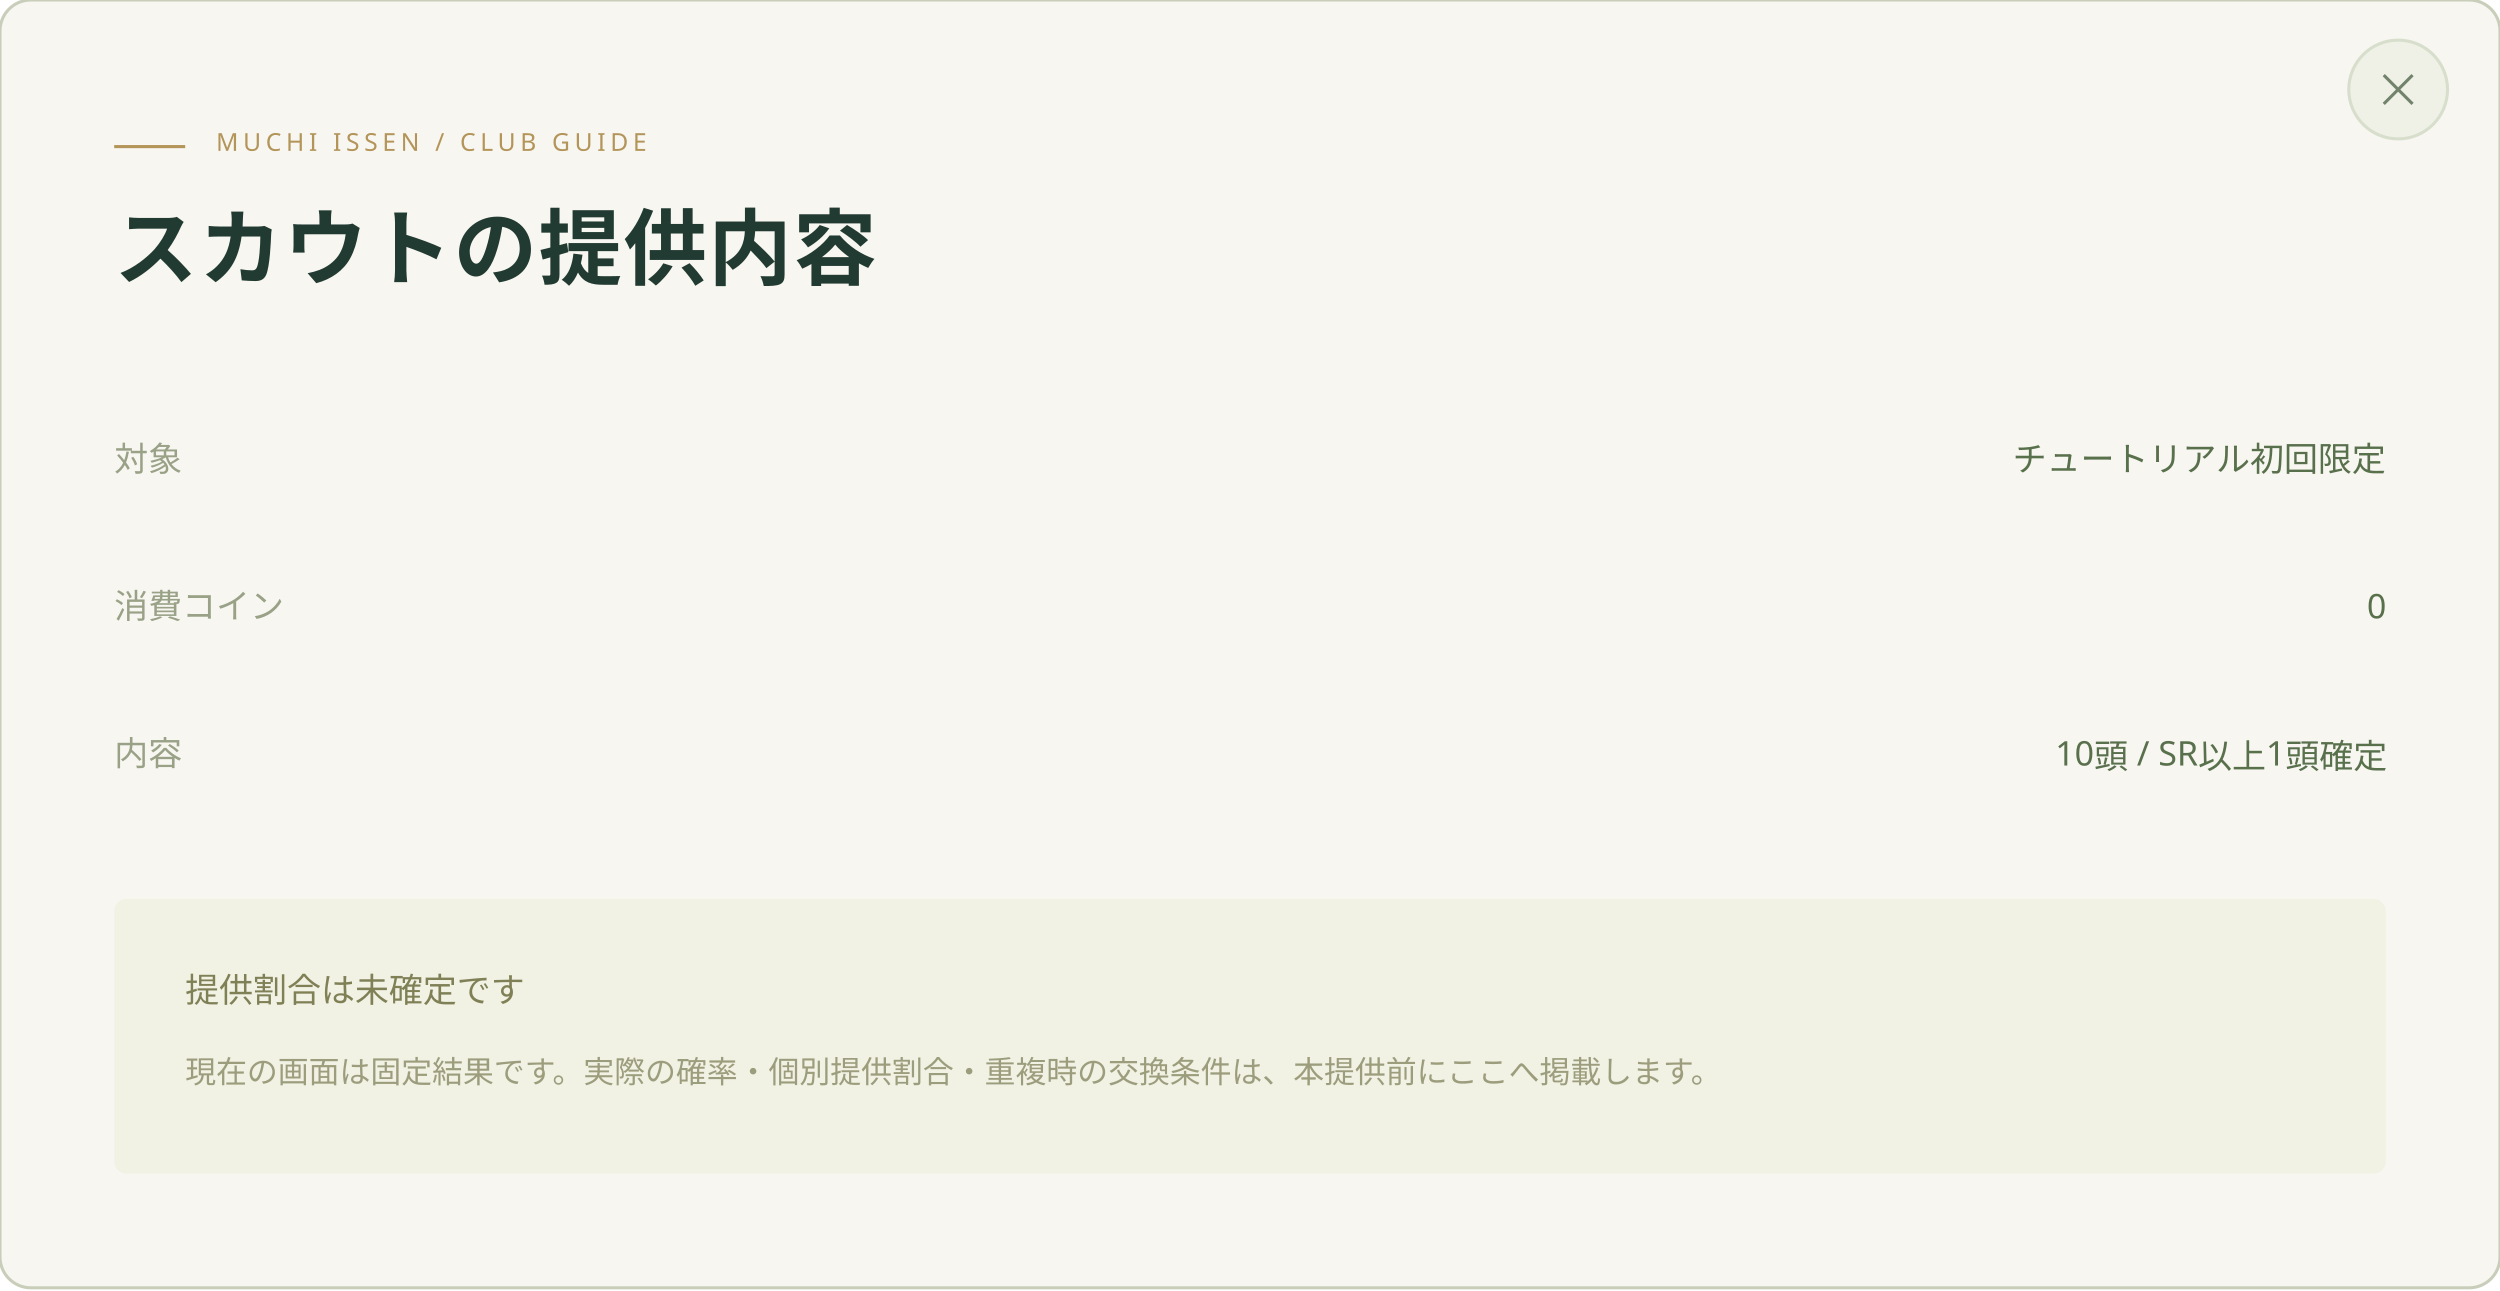
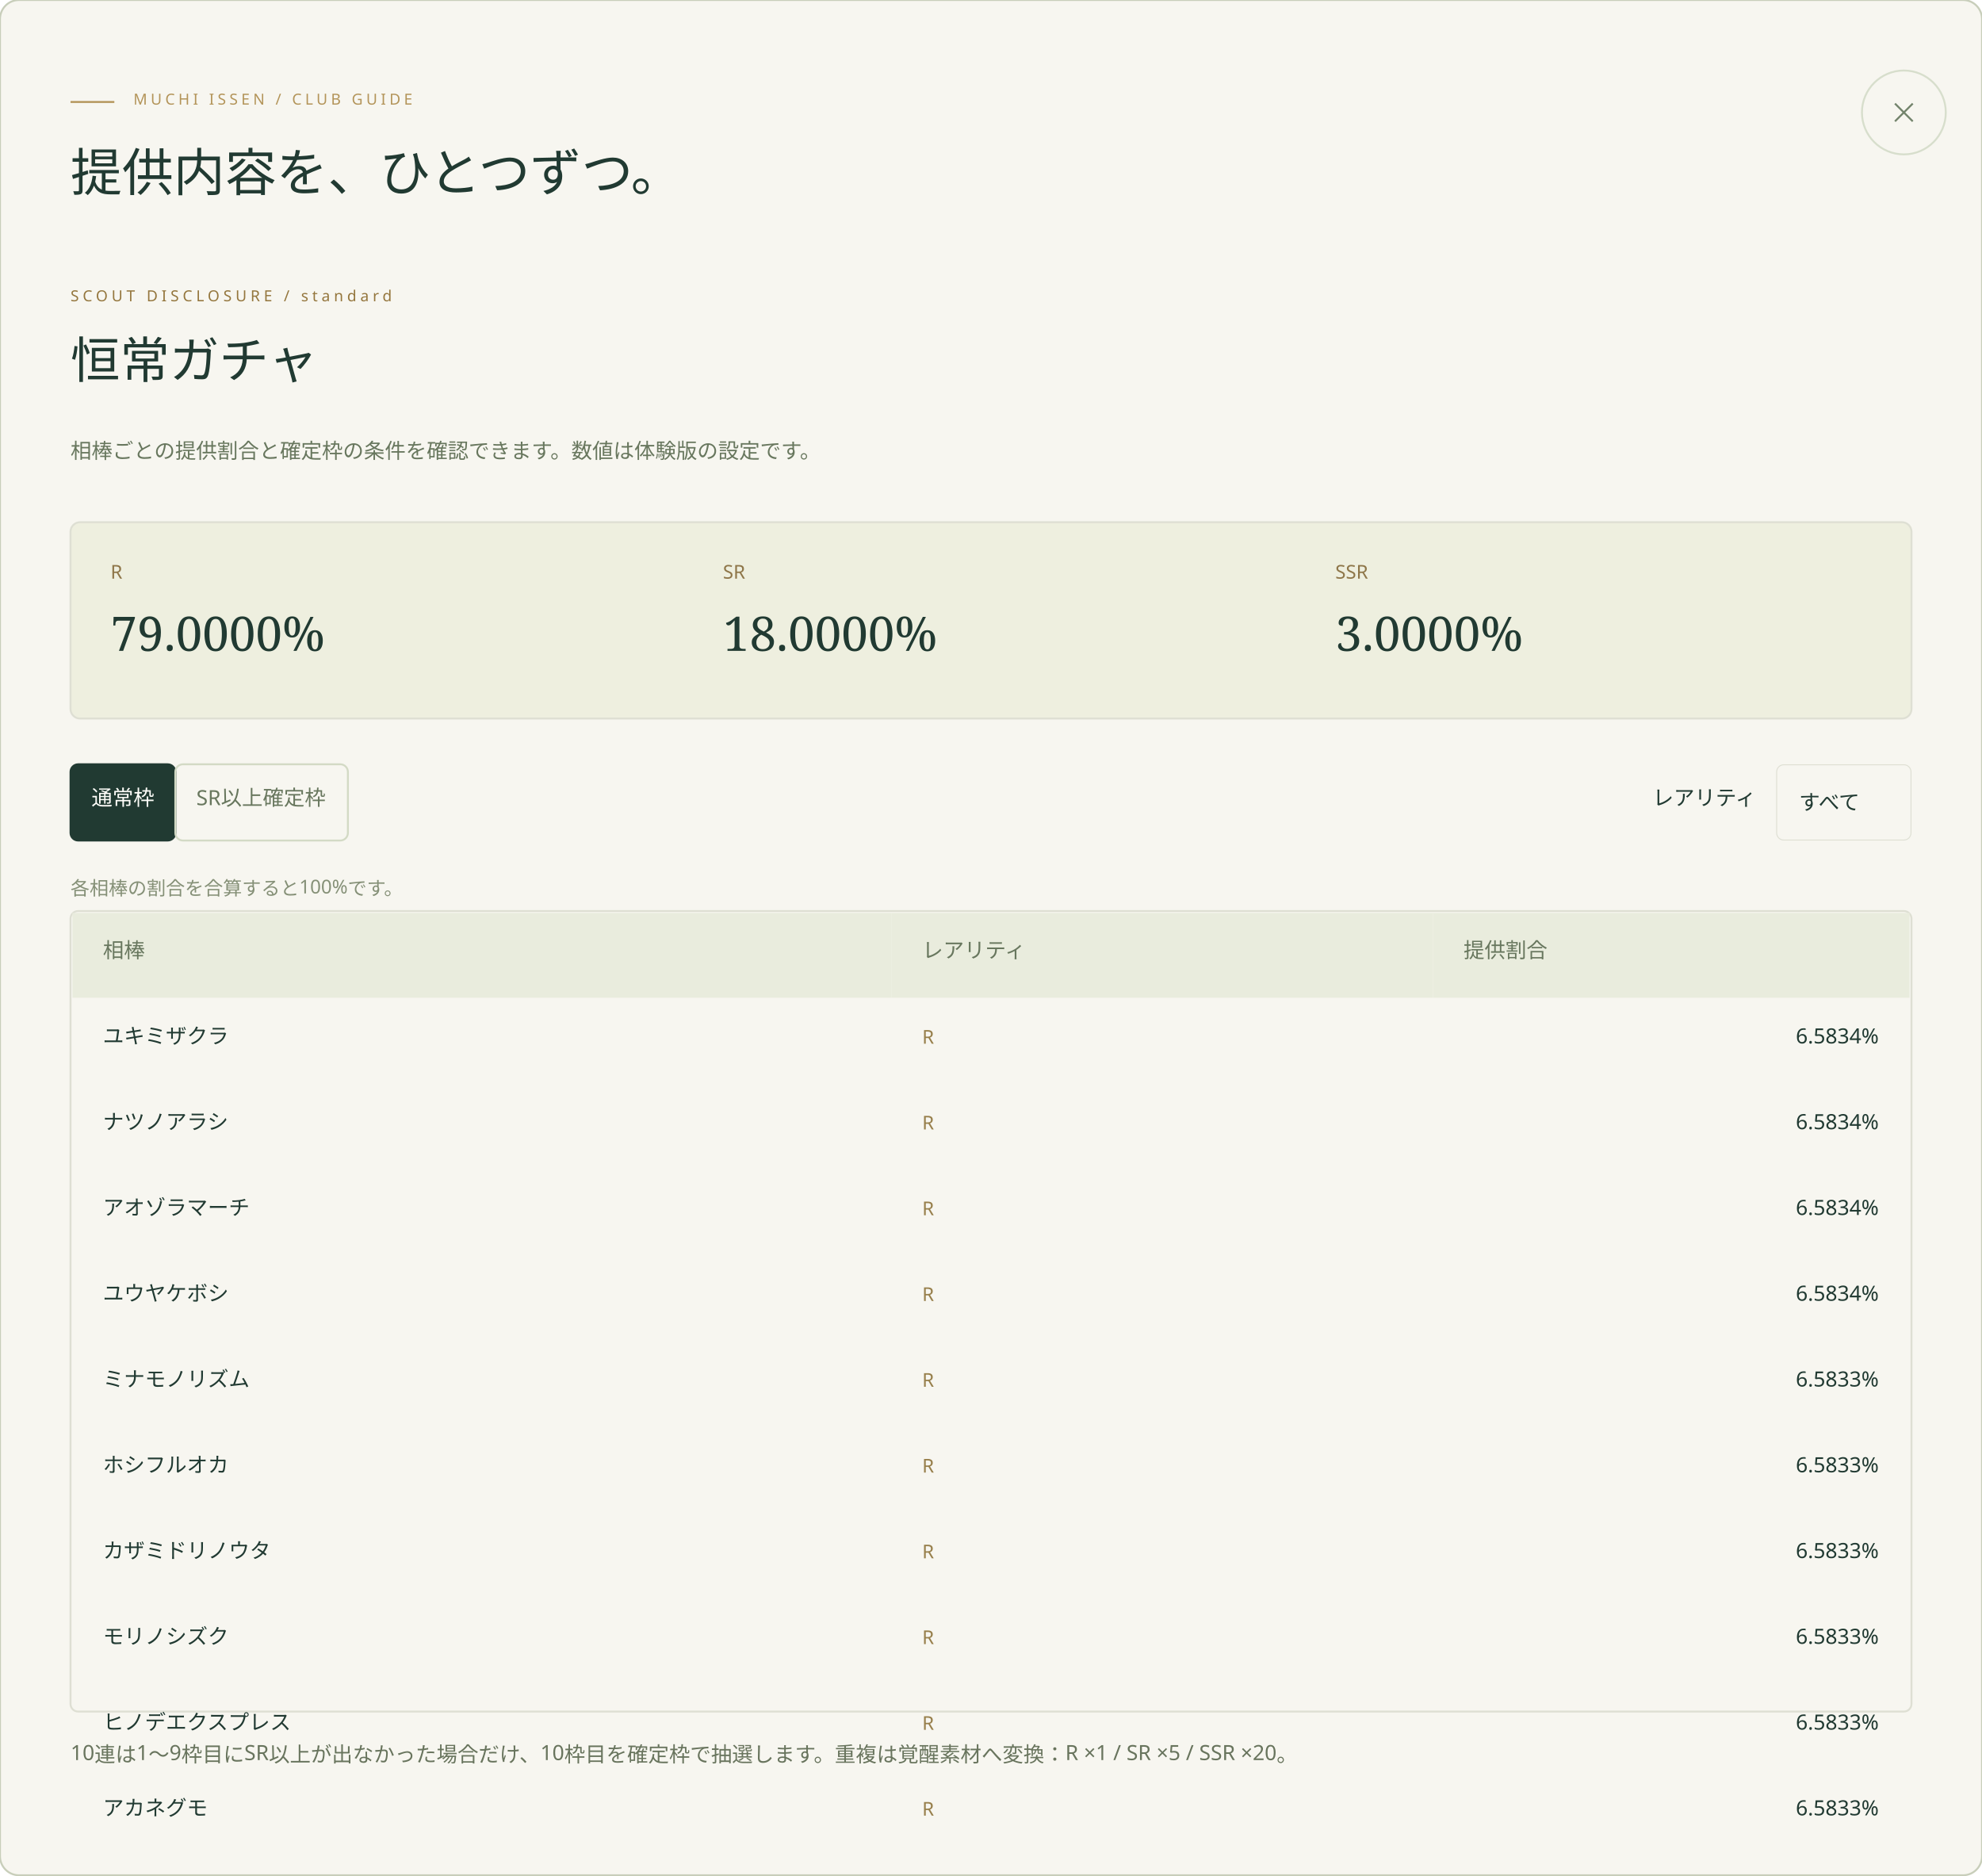
- <svg xmlns="http://www.w3.org/2000/svg" width="810" height="418" viewBox="0 0 810 418">
-   <rect x="0" y="0" width="810" height="417.25" rx="10" fill="rgb(247, 246, 240)" stroke="rgb(200, 206, 186)" stroke-width="1" opacity="1" />
-   <rect x="761" y="13" width="32" height="32" rx="16" fill="rgb(239, 241, 231)" stroke="rgb(215, 222, 204)" stroke-width="1" opacity="1" />
-   <svg x="769" y="21" width="16" height="16" viewBox="0 0 24 24" color="rgb(114, 131, 107)" fill="none" stroke="currentColor" stroke-width="1.5">
+ <svg xmlns="http://www.w3.org/2000/svg" width="1040" height="984" viewBox="0 0 1040 984">
+   <rect x="0" y="0" width="1040" height="983.875" rx="10" fill="rgb(247, 246, 240)" stroke="rgb(200, 206, 186)" stroke-width="1" opacity="1" />
+   <rect x="31" y="37" width="978" height="96.188" rx="0" fill="rgb(247, 246, 240)" stroke="none" stroke-width="0" opacity="1" />
+   <rect x="977" y="37" width="44" height="44" rx="22" fill="rgb(247, 246, 240)" stroke="rgb(215, 222, 204)" stroke-width="1" opacity="1" />
+   <svg x="991" y="51" width="16" height="16" viewBox="0 0 24 24" color="rgb(114, 131, 107)" fill="none" stroke="currentColor" stroke-width="1.5">
    <path d="m5 5 14 14M5 19 19 5" />
  </svg>
-   <rect x="37" y="47" width="23" height="1" rx="0" fill="rgb(179, 148, 89)" stroke="none" stroke-width="0" opacity="1" />
-   <text x="70" y="48.88" fill="rgb(179, 148, 89)" font-family="&quot;Club Sans&quot;, &quot;Noto Sans JP&quot;, sans-serif" font-size="8px" font-weight="500" font-style="normal" letter-spacing="1.5px" opacity="1">MUCHI ISSEN / CLUB GUIDE</text>
-   <text x="37" y="90.22" fill="rgb(33, 58, 50)" font-family="&quot;Club Serif&quot;, &quot;Noto Serif JP&quot;, serif" font-size="27px" font-weight="600" font-style="normal" letter-spacing="0.5px" opacity="1">スカウトの提供内容</text>
-   <text x="37" y="152.648" fill="rgb(153, 161, 135)" font-family="&quot;Club Sans&quot;, &quot;Noto Sans JP&quot;, sans-serif" font-size="11px" font-weight="400" font-style="normal" letter-spacing="0" opacity="1">対象</text>
-   <text x="652.109" y="152.648" fill="rgb(89, 112, 76)" font-family="&quot;Club Sans&quot;, &quot;Noto Sans JP&quot;, sans-serif" font-size="11px" font-weight="400" font-style="normal" letter-spacing="0" opacity="1">チュートリアル初回限定</text>
-   <text x="37" y="200.335" fill="rgb(153, 161, 135)" font-family="&quot;Club Sans&quot;, &quot;Noto Sans JP&quot;, sans-serif" font-size="11px" font-weight="400" font-style="normal" letter-spacing="0" opacity="1">消費コイン</text>
-   <text x="766.891" y="200.335" fill="rgb(89, 112, 76)" font-family="&quot;Club Sans&quot;, &quot;Noto Sans JP&quot;, sans-serif" font-size="11px" font-weight="400" font-style="normal" letter-spacing="0" opacity="1">0</text>
-   <text x="37" y="248.023" fill="rgb(153, 161, 135)" font-family="&quot;Club Sans&quot;, &quot;Noto Sans JP&quot;, sans-serif" font-size="11px" font-weight="400" font-style="normal" letter-spacing="0" opacity="1">内容</text>
-   <text x="665.891" y="248.023" fill="rgb(89, 112, 76)" font-family="&quot;Club Sans&quot;, &quot;Noto Sans JP&quot;, sans-serif" font-size="11px" font-weight="400" font-style="normal" letter-spacing="0" opacity="1">10頭 / SR以上1頭確定</text>
-   <rect x="37" y="291.25" width="736" height="89" rx="4" fill="rgb(241, 241, 228)" stroke="rgb(223, 225, 206) rgb(223, 225, 206) rgb(223, 225, 206) rgb(199, 175, 106)" stroke-width="1" opacity="1" />
-   <text x="60" y="324.71" fill="rgb(127, 128, 86)" font-family="&quot;Club Sans&quot;, &quot;Noto Sans JP&quot;, sans-serif" font-size="11px" font-weight="500" font-style="normal" letter-spacing="0" opacity="1">提供割合は未確定です</text>
-   <text x="60" y="350.85" fill="rgb(156, 157, 124)" font-family="&quot;Club Sans&quot;, &quot;Noto Sans JP&quot;, sans-serif" font-size="10px" font-weight="400" font-style="normal" letter-spacing="0" opacity="1">現在の画面は固定結果です。実際の確率・個別提供割合・重複時の交換条件は、本提供前にここへ掲載します。</text>
+   <rect x="37" y="53" width="23" height="1" rx="0" fill="rgb(179, 148, 89)" stroke="none" stroke-width="0" opacity="1" />
+   <text x="70" y="54.88" fill="rgb(179, 148, 89)" font-family="&quot;Club Sans&quot;, &quot;Noto Sans JP&quot;, sans-serif" font-size="8px" font-weight="500" font-style="normal" letter-spacing="1.8px" opacity="1">MUCHI ISSEN / CLUB GUIDE</text>
+   <text x="37" y="100.22" fill="rgb(33, 58, 50)" font-family="&quot;Club Serif&quot;, serif" font-size="27px" font-weight="400" font-style="normal" letter-spacing="0" opacity="1">提供内容を、ひとつずつ。</text>
+   <text x="37" y="158.067" fill="rgb(148, 118, 61)" font-family="&quot;Club Sans&quot;, &quot;Noto Sans JP&quot;, sans-serif" font-size="8px" font-weight="400" font-style="normal" letter-spacing="2px" opacity="1">SCOUT DISCLOSURE / standard</text>
+   <text x="37" y="198.344" fill="rgb(33, 58, 50)" font-family="&quot;Club Serif&quot;, serif" font-size="26px" font-weight="400" font-style="normal" letter-spacing="0" opacity="1">恒常ガチャ</text>
+   <text x="37" y="240.444" fill="rgb(104, 119, 94)" font-family="&quot;Club Sans&quot;, &quot;Noto Sans JP&quot;, sans-serif" font-size="11px" font-weight="400" font-style="normal" letter-spacing="0" opacity="1">相棒ごとの提供割合と確定枠の条件を確認できます。数値は体験版の設定です。</text>
+   <rect x="37" y="273.984" width="966" height="103" rx="5" fill="rgb(238, 239, 223)" stroke="rgb(222, 223, 211)" stroke-width="1" opacity="1" />
+   <text x="58" y="303.584" fill="rgb(142, 118, 73)" font-family="&quot;Club Sans&quot;, &quot;Noto Sans JP&quot;, sans-serif" font-size="10px" font-weight="400" font-style="normal" letter-spacing="0" opacity="1">R</text>
+   <text x="58" y="341.484" fill="rgb(33, 58, 50)" font-family="&quot;Club Serif&quot;, serif" font-size="25px" font-weight="400" font-style="normal" letter-spacing="0" opacity="1">79.0000%</text>
+   <text x="379.328" y="303.584" fill="rgb(142, 118, 73)" font-family="&quot;Club Sans&quot;, &quot;Noto Sans JP&quot;, sans-serif" font-size="10px" font-weight="400" font-style="normal" letter-spacing="0" opacity="1">SR</text>
+   <text x="379.328" y="341.484" fill="rgb(33, 58, 50)" font-family="&quot;Club Serif&quot;, serif" font-size="25px" font-weight="400" font-style="normal" letter-spacing="0" opacity="1">18.0000%</text>
+   <text x="700.656" y="303.584" fill="rgb(142, 118, 73)" font-family="&quot;Club Sans&quot;, &quot;Noto Sans JP&quot;, sans-serif" font-size="10px" font-weight="400" font-style="normal" letter-spacing="0" opacity="1">SSR</text>
+   <text x="700.656" y="341.484" fill="rgb(33, 58, 50)" font-family="&quot;Club Serif&quot;, serif" font-size="25px" font-weight="400" font-style="normal" letter-spacing="0" opacity="1">3.0000%</text>
+   <rect x="37" y="400.984" width="55" height="40" rx="4" fill="rgb(33, 58, 50)" stroke="rgb(33, 58, 50)" stroke-width="1" opacity="1" />
+   <text x="48" y="422.444" fill="rgb(255, 254, 250)" font-family="&quot;Club Sans&quot;, &quot;Noto Sans JP&quot;, sans-serif" font-size="11px" font-weight="400" font-style="normal" letter-spacing="0" opacity="1">通常枠</text>
+   <rect x="92" y="400.984" width="90.547" height="40" rx="4" fill="none" stroke="rgb(211, 218, 197)" stroke-width="1" opacity="1" />
+   <text x="103" y="422.444" fill="rgb(104, 119, 94)" font-family="&quot;Club Sans&quot;, &quot;Noto Sans JP&quot;, sans-serif" font-size="11px" font-weight="400" font-style="normal" letter-spacing="0" opacity="1">SR以上確定枠</text>
+   <text x="867.188" y="422.444" fill="rgb(33, 58, 50)" font-family="&quot;Club Sans&quot;, &quot;Noto Sans JP&quot;, sans-serif" font-size="11px" font-weight="400" font-style="normal" letter-spacing="0" opacity="1">レアリティ </text>
+   <defs>
+     <clipPath id="18-scout-info-clip-2">
+       <rect x="932" y="400.984" width="71" height="40" rx="4" />
+     </clipPath>
+   </defs>
+   <g clip-path="url(#18-scout-info-clip-2)">
+     <rect x="932" y="400.984" width="71" height="40" rx="4" fill="rgb(247, 246, 240)" stroke="rgb(222, 223, 211)" stroke-width="1" opacity="1" />
+     <text x="944" y="424.834" fill="rgb(33, 58, 50)" font-size="11px" font-family="sans-serif">すべて</text>
+   </g>
+   <text x="37" y="469.584" fill="rgb(133, 144, 119)" font-family="&quot;Club Sans&quot;, &quot;Noto Sans JP&quot;, sans-serif" font-size="10px" font-weight="400" font-style="normal" letter-spacing="0" opacity="1">各相棒の割合を合算すると100%です。</text>
+   <rect x="37" y="477.984" width="966" height="420" rx="4" fill="none" stroke="rgb(222, 223, 211)" stroke-width="1" opacity="1" />
+   <rect x="38" y="478.984" width="429.891" height="44.5" rx="0" fill="rgb(233, 236, 221)" stroke="none" stroke-width="0" opacity="1" />
+   <text x="54" y="502.444" fill="rgb(104, 119, 94)" font-family="&quot;Club Sans&quot;, &quot;Noto Sans JP&quot;, sans-serif" font-size="11px" font-weight="400" font-style="normal" letter-spacing="0" opacity="1">相棒</text>
+   <rect x="467.891" y="478.984" width="284.062" height="44.5" rx="0" fill="rgb(233, 236, 221)" stroke="none" stroke-width="0" opacity="1" />
+   <text x="483.891" y="502.444" fill="rgb(104, 119, 94)" font-family="&quot;Club Sans&quot;, &quot;Noto Sans JP&quot;, sans-serif" font-size="11px" font-weight="400" font-style="normal" letter-spacing="0" opacity="1">レアリティ</text>
+   <rect x="751.953" y="478.984" width="250.047" height="44.5" rx="0" fill="rgb(233, 236, 221)" stroke="none" stroke-width="0" opacity="1" />
+   <text x="767.953" y="502.444" fill="rgb(104, 119, 94)" font-family="&quot;Club Sans&quot;, &quot;Noto Sans JP&quot;, sans-serif" font-size="11px" font-weight="400" font-style="normal" letter-spacing="0" opacity="1">提供割合</text>
+   <text x="54" y="547.444" fill="rgb(33, 58, 50)" font-family="&quot;Club Sans&quot;, &quot;Noto Sans JP&quot;, sans-serif" font-size="11px" font-weight="400" font-style="normal" letter-spacing="0" opacity="1">ユキミザクラ</text>
+   <text x="483.891" y="547.584" fill="rgb(151, 127, 75)" font-family="&quot;Club Sans&quot;, &quot;Noto Sans JP&quot;, sans-serif" font-size="10px" font-weight="400" font-style="normal" letter-spacing="0" opacity="1">R</text>
+   <text x="942.281" y="547.444" fill="rgb(33, 58, 50)" font-family="&quot;Club Sans&quot;, &quot;Noto Sans JP&quot;, sans-serif" font-size="11px" font-weight="400" font-style="normal" letter-spacing="0" opacity="1">6.5834%</text>
+   <text x="54" y="592.444" fill="rgb(33, 58, 50)" font-family="&quot;Club Sans&quot;, &quot;Noto Sans JP&quot;, sans-serif" font-size="11px" font-weight="400" font-style="normal" letter-spacing="0" opacity="1">ナツノアラシ</text>
+   <text x="483.891" y="592.584" fill="rgb(151, 127, 75)" font-family="&quot;Club Sans&quot;, &quot;Noto Sans JP&quot;, sans-serif" font-size="10px" font-weight="400" font-style="normal" letter-spacing="0" opacity="1">R</text>
+   <text x="942.281" y="592.444" fill="rgb(33, 58, 50)" font-family="&quot;Club Sans&quot;, &quot;Noto Sans JP&quot;, sans-serif" font-size="11px" font-weight="400" font-style="normal" letter-spacing="0" opacity="1">6.5834%</text>
+   <text x="54" y="637.444" fill="rgb(33, 58, 50)" font-family="&quot;Club Sans&quot;, &quot;Noto Sans JP&quot;, sans-serif" font-size="11px" font-weight="400" font-style="normal" letter-spacing="0" opacity="1">アオゾラマーチ</text>
+   <text x="483.891" y="637.584" fill="rgb(151, 127, 75)" font-family="&quot;Club Sans&quot;, &quot;Noto Sans JP&quot;, sans-serif" font-size="10px" font-weight="400" font-style="normal" letter-spacing="0" opacity="1">R</text>
+   <text x="942.281" y="637.444" fill="rgb(33, 58, 50)" font-family="&quot;Club Sans&quot;, &quot;Noto Sans JP&quot;, sans-serif" font-size="11px" font-weight="400" font-style="normal" letter-spacing="0" opacity="1">6.5834%</text>
+   <text x="54" y="682.444" fill="rgb(33, 58, 50)" font-family="&quot;Club Sans&quot;, &quot;Noto Sans JP&quot;, sans-serif" font-size="11px" font-weight="400" font-style="normal" letter-spacing="0" opacity="1">ユウヤケボシ</text>
+   <text x="483.891" y="682.584" fill="rgb(151, 127, 75)" font-family="&quot;Club Sans&quot;, &quot;Noto Sans JP&quot;, sans-serif" font-size="10px" font-weight="400" font-style="normal" letter-spacing="0" opacity="1">R</text>
+   <text x="942.281" y="682.444" fill="rgb(33, 58, 50)" font-family="&quot;Club Sans&quot;, &quot;Noto Sans JP&quot;, sans-serif" font-size="11px" font-weight="400" font-style="normal" letter-spacing="0" opacity="1">6.5834%</text>
+   <text x="54" y="727.444" fill="rgb(33, 58, 50)" font-family="&quot;Club Sans&quot;, &quot;Noto Sans JP&quot;, sans-serif" font-size="11px" font-weight="400" font-style="normal" letter-spacing="0" opacity="1">ミナモノリズム</text>
+   <text x="483.891" y="727.584" fill="rgb(151, 127, 75)" font-family="&quot;Club Sans&quot;, &quot;Noto Sans JP&quot;, sans-serif" font-size="10px" font-weight="400" font-style="normal" letter-spacing="0" opacity="1">R</text>
+   <text x="942.281" y="727.444" fill="rgb(33, 58, 50)" font-family="&quot;Club Sans&quot;, &quot;Noto Sans JP&quot;, sans-serif" font-size="11px" font-weight="400" font-style="normal" letter-spacing="0" opacity="1">6.5833%</text>
+   <text x="54" y="772.444" fill="rgb(33, 58, 50)" font-family="&quot;Club Sans&quot;, &quot;Noto Sans JP&quot;, sans-serif" font-size="11px" font-weight="400" font-style="normal" letter-spacing="0" opacity="1">ホシフルオカ</text>
+   <text x="483.891" y="772.584" fill="rgb(151, 127, 75)" font-family="&quot;Club Sans&quot;, &quot;Noto Sans JP&quot;, sans-serif" font-size="10px" font-weight="400" font-style="normal" letter-spacing="0" opacity="1">R</text>
+   <text x="942.281" y="772.444" fill="rgb(33, 58, 50)" font-family="&quot;Club Sans&quot;, &quot;Noto Sans JP&quot;, sans-serif" font-size="11px" font-weight="400" font-style="normal" letter-spacing="0" opacity="1">6.5833%</text>
+   <text x="54" y="817.444" fill="rgb(33, 58, 50)" font-family="&quot;Club Sans&quot;, &quot;Noto Sans JP&quot;, sans-serif" font-size="11px" font-weight="400" font-style="normal" letter-spacing="0" opacity="1">カザミドリノウタ</text>
+   <text x="483.891" y="817.584" fill="rgb(151, 127, 75)" font-family="&quot;Club Sans&quot;, &quot;Noto Sans JP&quot;, sans-serif" font-size="10px" font-weight="400" font-style="normal" letter-spacing="0" opacity="1">R</text>
+   <text x="942.281" y="817.444" fill="rgb(33, 58, 50)" font-family="&quot;Club Sans&quot;, &quot;Noto Sans JP&quot;, sans-serif" font-size="11px" font-weight="400" font-style="normal" letter-spacing="0" opacity="1">6.5833%</text>
+   <text x="54" y="862.444" fill="rgb(33, 58, 50)" font-family="&quot;Club Sans&quot;, &quot;Noto Sans JP&quot;, sans-serif" font-size="11px" font-weight="400" font-style="normal" letter-spacing="0" opacity="1">モリノシズク</text>
+   <text x="483.891" y="862.584" fill="rgb(151, 127, 75)" font-family="&quot;Club Sans&quot;, &quot;Noto Sans JP&quot;, sans-serif" font-size="10px" font-weight="400" font-style="normal" letter-spacing="0" opacity="1">R</text>
+   <text x="942.281" y="862.444" fill="rgb(33, 58, 50)" font-family="&quot;Club Sans&quot;, &quot;Noto Sans JP&quot;, sans-serif" font-size="11px" font-weight="400" font-style="normal" letter-spacing="0" opacity="1">6.5833%</text>
+   <text x="54" y="907.444" fill="rgb(33, 58, 50)" font-family="&quot;Club Sans&quot;, &quot;Noto Sans JP&quot;, sans-serif" font-size="11px" font-weight="400" font-style="normal" letter-spacing="0" opacity="1">ヒノデエクスプレス</text>
+   <text x="483.891" y="907.584" fill="rgb(151, 127, 75)" font-family="&quot;Club Sans&quot;, &quot;Noto Sans JP&quot;, sans-serif" font-size="10px" font-weight="400" font-style="normal" letter-spacing="0" opacity="1">R</text>
+   <text x="942.281" y="907.444" fill="rgb(33, 58, 50)" font-family="&quot;Club Sans&quot;, &quot;Noto Sans JP&quot;, sans-serif" font-size="11px" font-weight="400" font-style="normal" letter-spacing="0" opacity="1">6.5833%</text>
+   <text x="54" y="952.444" fill="rgb(33, 58, 50)" font-family="&quot;Club Sans&quot;, &quot;Noto Sans JP&quot;, sans-serif" font-size="11px" font-weight="400" font-style="normal" letter-spacing="0" opacity="1">アカネグモ</text>
+   <text x="483.891" y="952.584" fill="rgb(151, 127, 75)" font-family="&quot;Club Sans&quot;, &quot;Noto Sans JP&quot;, sans-serif" font-size="10px" font-weight="400" font-style="normal" letter-spacing="0" opacity="1">R</text>
+   <text x="942.281" y="952.444" fill="rgb(33, 58, 50)" font-family="&quot;Club Sans&quot;, &quot;Noto Sans JP&quot;, sans-serif" font-size="11px" font-weight="400" font-style="normal" letter-spacing="0" opacity="1">6.5833%</text>
+   <text x="54" y="997.444" fill="rgb(33, 58, 50)" font-family="&quot;Club Sans&quot;, &quot;Noto Sans JP&quot;, sans-serif" font-size="11px" font-weight="400" font-style="normal" letter-spacing="0" opacity="1">ドロブネ</text>
+   <text x="483.891" y="997.584" fill="rgb(151, 127, 75)" font-family="&quot;Club Sans&quot;, &quot;Noto Sans JP&quot;, sans-serif" font-size="10px" font-weight="400" font-style="normal" letter-spacing="0" opacity="1">R</text>
+   <text x="942.281" y="997.444" fill="rgb(33, 58, 50)" font-family="&quot;Club Sans&quot;, &quot;Noto Sans JP&quot;, sans-serif" font-size="11px" font-weight="400" font-style="normal" letter-spacing="0" opacity="1">6.5833%</text>
+   <text x="54" y="1042.444" fill="rgb(33, 58, 50)" font-family="&quot;Club Sans&quot;, &quot;Noto Sans JP&quot;, sans-serif" font-size="11px" font-weight="400" font-style="normal" letter-spacing="0" opacity="1">カワラビ</text>
+   <text x="483.891" y="1042.584" fill="rgb(151, 127, 75)" font-family="&quot;Club Sans&quot;, &quot;Noto Sans JP&quot;, sans-serif" font-size="10px" font-weight="400" font-style="normal" letter-spacing="0" opacity="1">R</text>
+   <text x="942.281" y="1042.444" fill="rgb(33, 58, 50)" font-family="&quot;Club Sans&quot;, &quot;Noto Sans JP&quot;, sans-serif" font-size="11px" font-weight="400" font-style="normal" letter-spacing="0" opacity="1">6.5833%</text>
+   <text x="54" y="1087.444" fill="rgb(33, 58, 50)" font-family="&quot;Club Sans&quot;, &quot;Noto Sans JP&quot;, sans-serif" font-size="11px" font-weight="400" font-style="normal" letter-spacing="0" opacity="1">ハルカゼノミチ</text>
+   <text x="483.891" y="1087.584" fill="rgb(151, 127, 75)" font-family="&quot;Club Sans&quot;, &quot;Noto Sans JP&quot;, sans-serif" font-size="10px" font-weight="400" font-style="normal" letter-spacing="0" opacity="1">SR</text>
+   <text x="942.281" y="1087.444" fill="rgb(33, 58, 50)" font-family="&quot;Club Sans&quot;, &quot;Noto Sans JP&quot;, sans-serif" font-size="11px" font-weight="400" font-style="normal" letter-spacing="0" opacity="1">2.5715%</text>
+   <text x="54" y="1132.444" fill="rgb(33, 58, 50)" font-family="&quot;Club Sans&quot;, &quot;Noto Sans JP&quot;, sans-serif" font-size="11px" font-weight="400" font-style="normal" letter-spacing="0" opacity="1">クロガネオウジ</text>
+   <text x="483.891" y="1132.584" fill="rgb(151, 127, 75)" font-family="&quot;Club Sans&quot;, &quot;Noto Sans JP&quot;, sans-serif" font-size="10px" font-weight="400" font-style="normal" letter-spacing="0" opacity="1">SR</text>
+   <text x="942.281" y="1132.444" fill="rgb(33, 58, 50)" font-family="&quot;Club Sans&quot;, &quot;Noto Sans JP&quot;, sans-serif" font-size="11px" font-weight="400" font-style="normal" letter-spacing="0" opacity="1">2.5715%</text>
+   <text x="54" y="1177.444" fill="rgb(33, 58, 50)" font-family="&quot;Club Sans&quot;, &quot;Noto Sans JP&quot;, sans-serif" font-size="11px" font-weight="400" font-style="normal" letter-spacing="0" opacity="1">ハナビシャトル</text>
+   <text x="483.891" y="1177.584" fill="rgb(151, 127, 75)" font-family="&quot;Club Sans&quot;, &quot;Noto Sans JP&quot;, sans-serif" font-size="10px" font-weight="400" font-style="normal" letter-spacing="0" opacity="1">SR</text>
+   <text x="942.281" y="1177.444" fill="rgb(33, 58, 50)" font-family="&quot;Club Sans&quot;, &quot;Noto Sans JP&quot;, sans-serif" font-size="11px" font-weight="400" font-style="normal" letter-spacing="0" opacity="1">2.5714%</text>
+   <text x="54" y="1222.444" fill="rgb(33, 58, 50)" font-family="&quot;Club Sans&quot;, &quot;Noto Sans JP&quot;, sans-serif" font-size="11px" font-weight="400" font-style="normal" letter-spacing="0" opacity="1">ウミネコパレード</text>
+   <text x="483.891" y="1222.584" fill="rgb(151, 127, 75)" font-family="&quot;Club Sans&quot;, &quot;Noto Sans JP&quot;, sans-serif" font-size="10px" font-weight="400" font-style="normal" letter-spacing="0" opacity="1">SR</text>
+   <text x="942.281" y="1222.444" fill="rgb(33, 58, 50)" font-family="&quot;Club Sans&quot;, &quot;Noto Sans JP&quot;, sans-serif" font-size="11px" font-weight="400" font-style="normal" letter-spacing="0" opacity="1">2.5714%</text>
+   <text x="54" y="1267.444" fill="rgb(33, 58, 50)" font-family="&quot;Club Sans&quot;, &quot;Noto Sans JP&quot;, sans-serif" font-size="11px" font-weight="400" font-style="normal" letter-spacing="0" opacity="1">イナズマランナー</text>
+   <text x="483.891" y="1267.584" fill="rgb(151, 127, 75)" font-family="&quot;Club Sans&quot;, &quot;Noto Sans JP&quot;, sans-serif" font-size="10px" font-weight="400" font-style="normal" letter-spacing="0" opacity="1">SR</text>
+   <text x="942.281" y="1267.444" fill="rgb(33, 58, 50)" font-family="&quot;Club Sans&quot;, &quot;Noto Sans JP&quot;, sans-serif" font-size="11px" font-weight="400" font-style="normal" letter-spacing="0" opacity="1">2.5714%</text>
+   <text x="54" y="1312.444" fill="rgb(33, 58, 50)" font-family="&quot;Club Sans&quot;, &quot;Noto Sans JP&quot;, sans-serif" font-size="11px" font-weight="400" font-style="normal" letter-spacing="0" opacity="1">サクラナミキ</text>
+   <text x="483.891" y="1312.584" fill="rgb(151, 127, 75)" font-family="&quot;Club Sans&quot;, &quot;Noto Sans JP&quot;, sans-serif" font-size="10px" font-weight="400" font-style="normal" letter-spacing="0" opacity="1">SR</text>
+   <text x="942.281" y="1312.444" fill="rgb(33, 58, 50)" font-family="&quot;Club Sans&quot;, &quot;Noto Sans JP&quot;, sans-serif" font-size="11px" font-weight="400" font-style="normal" letter-spacing="0" opacity="1">2.5714%</text>
+   <text x="54" y="1357.444" fill="rgb(33, 58, 50)" font-family="&quot;Club Sans&quot;, &quot;Noto Sans JP&quot;, sans-serif" font-size="11px" font-weight="400" font-style="normal" letter-spacing="0" opacity="1">スナアラシ</text>
+   <text x="483.891" y="1357.584" fill="rgb(151, 127, 75)" font-family="&quot;Club Sans&quot;, &quot;Noto Sans JP&quot;, sans-serif" font-size="10px" font-weight="400" font-style="normal" letter-spacing="0" opacity="1">SR</text>
+   <text x="942.281" y="1357.444" fill="rgb(33, 58, 50)" font-family="&quot;Club Sans&quot;, &quot;Noto Sans JP&quot;, sans-serif" font-size="11px" font-weight="400" font-style="normal" letter-spacing="0" opacity="1">2.5714%</text>
+   <text x="54" y="1402.444" fill="rgb(33, 58, 50)" font-family="&quot;Club Sans&quot;, &quot;Noto Sans JP&quot;, sans-serif" font-size="11px" font-weight="400" font-style="normal" letter-spacing="0" opacity="1">シンセイアカツキ</text>
+   <text x="483.891" y="1402.584" fill="rgb(151, 127, 75)" font-family="&quot;Club Sans&quot;, &quot;Noto Sans JP&quot;, sans-serif" font-size="10px" font-weight="400" font-style="normal" letter-spacing="0" opacity="1">SSR</text>
+   <text x="942.281" y="1402.444" fill="rgb(33, 58, 50)" font-family="&quot;Club Sans&quot;, &quot;Noto Sans JP&quot;, sans-serif" font-size="11px" font-weight="400" font-style="normal" letter-spacing="0" opacity="1">0.7500%</text>
+   <text x="54" y="1447.444" fill="rgb(33, 58, 50)" font-family="&quot;Club Sans&quot;, &quot;Noto Sans JP&quot;, sans-serif" font-size="11px" font-weight="400" font-style="normal" letter-spacing="0" opacity="1">ギンガノカナタ</text>
+   <text x="483.891" y="1447.584" fill="rgb(151, 127, 75)" font-family="&quot;Club Sans&quot;, &quot;Noto Sans JP&quot;, sans-serif" font-size="10px" font-weight="400" font-style="normal" letter-spacing="0" opacity="1">SSR</text>
+   <text x="942.281" y="1447.444" fill="rgb(33, 58, 50)" font-family="&quot;Club Sans&quot;, &quot;Noto Sans JP&quot;, sans-serif" font-size="11px" font-weight="400" font-style="normal" letter-spacing="0" opacity="1">0.7500%</text>
+   <text x="54" y="1492.444" fill="rgb(33, 58, 50)" font-family="&quot;Club Sans&quot;, &quot;Noto Sans JP&quot;, sans-serif" font-size="11px" font-weight="400" font-style="normal" letter-spacing="0" opacity="1">コハクノヒカリ</text>
+   <text x="483.891" y="1492.584" fill="rgb(151, 127, 75)" font-family="&quot;Club Sans&quot;, &quot;Noto Sans JP&quot;, sans-serif" font-size="10px" font-weight="400" font-style="normal" letter-spacing="0" opacity="1">SSR</text>
+   <text x="942.281" y="1492.444" fill="rgb(33, 58, 50)" font-family="&quot;Club Sans&quot;, &quot;Noto Sans JP&quot;, sans-serif" font-size="11px" font-weight="400" font-style="normal" letter-spacing="0" opacity="1">0.7500%</text>
+   <text x="54" y="1537.444" fill="rgb(33, 58, 50)" font-family="&quot;Club Sans&quot;, &quot;Noto Sans JP&quot;, sans-serif" font-size="11px" font-weight="400" font-style="normal" letter-spacing="0" opacity="1">ツキカゲロード</text>
+   <text x="483.891" y="1537.584" fill="rgb(151, 127, 75)" font-family="&quot;Club Sans&quot;, &quot;Noto Sans JP&quot;, sans-serif" font-size="10px" font-weight="400" font-style="normal" letter-spacing="0" opacity="1">SSR</text>
+   <text x="942.281" y="1537.444" fill="rgb(33, 58, 50)" font-family="&quot;Club Sans&quot;, &quot;Noto Sans JP&quot;, sans-serif" font-size="11px" font-weight="400" font-style="normal" letter-spacing="0" opacity="1">0.7500%</text>
+   <text x="37" y="923.444" fill="rgb(104, 116, 93)" font-family="&quot;Club Sans&quot;, &quot;Noto Sans JP&quot;, sans-serif" font-size="11px" font-weight="400" font-style="normal" letter-spacing="0" opacity="1">10連は1〜9枠目にSR以上が出なかった場合だけ、10枠目を確定枠で抽選します。重複は覚醒素材へ変換：R ×1 / SR ×5 / SSR ×20。</text>
</svg>
